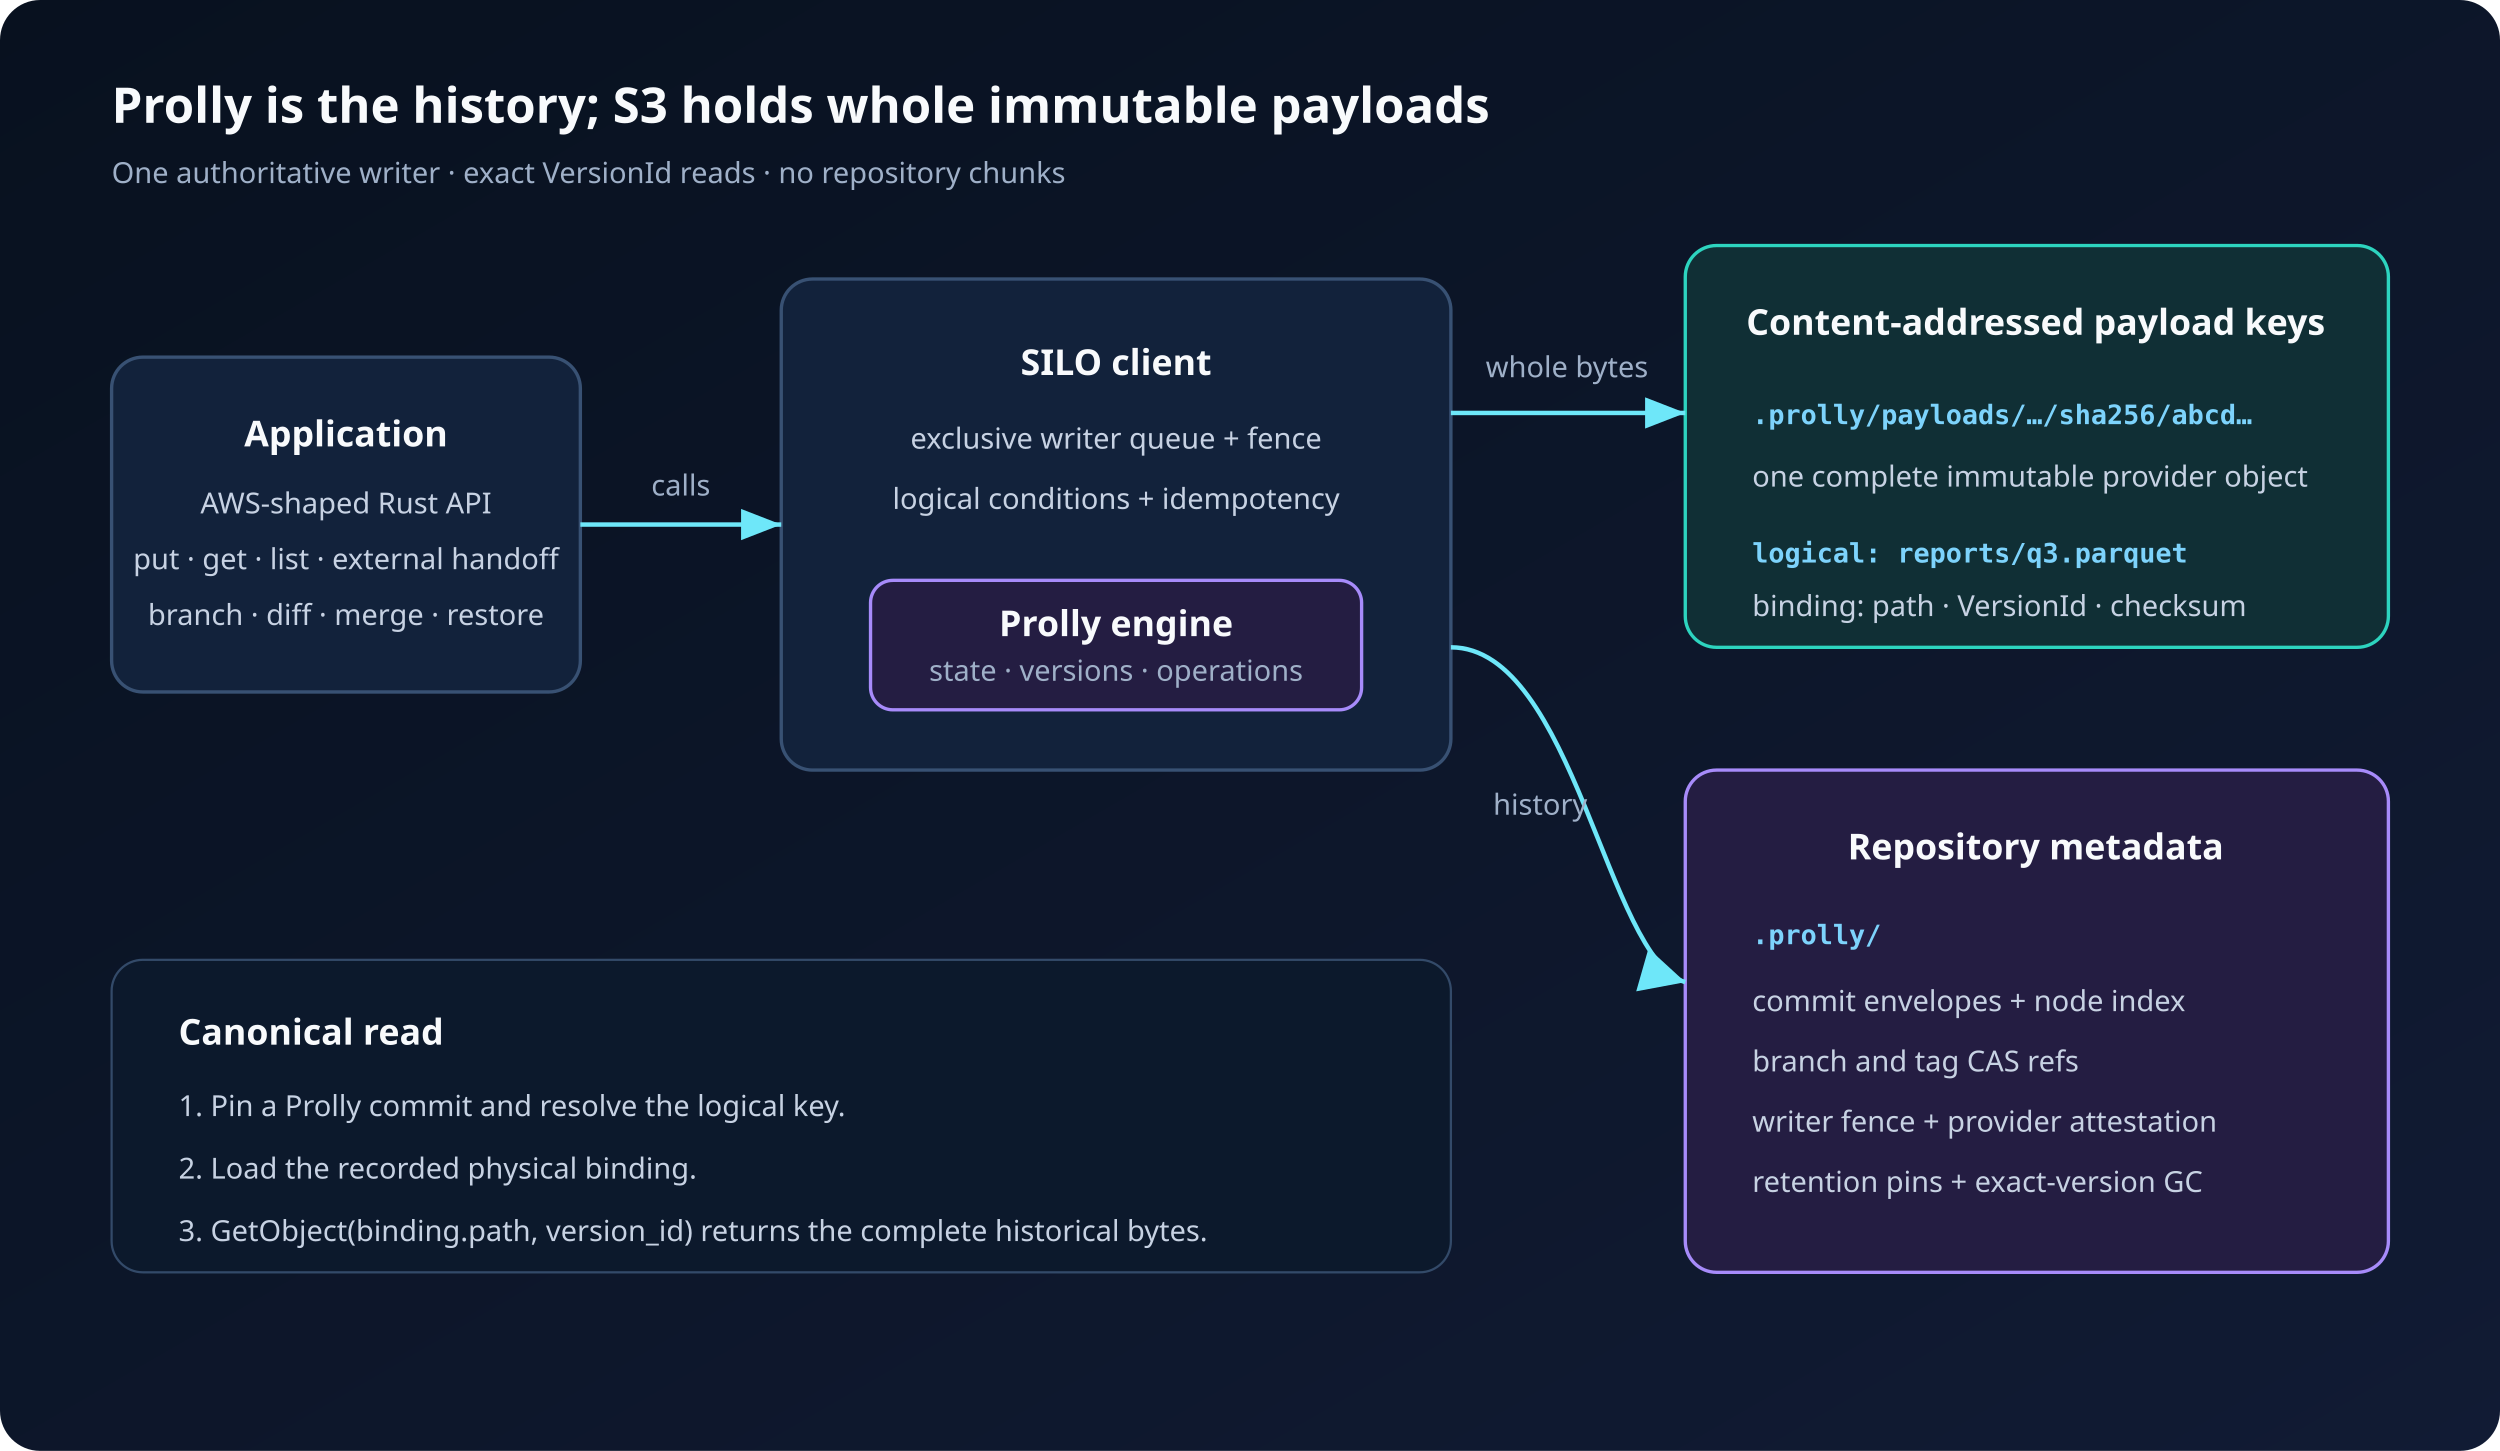
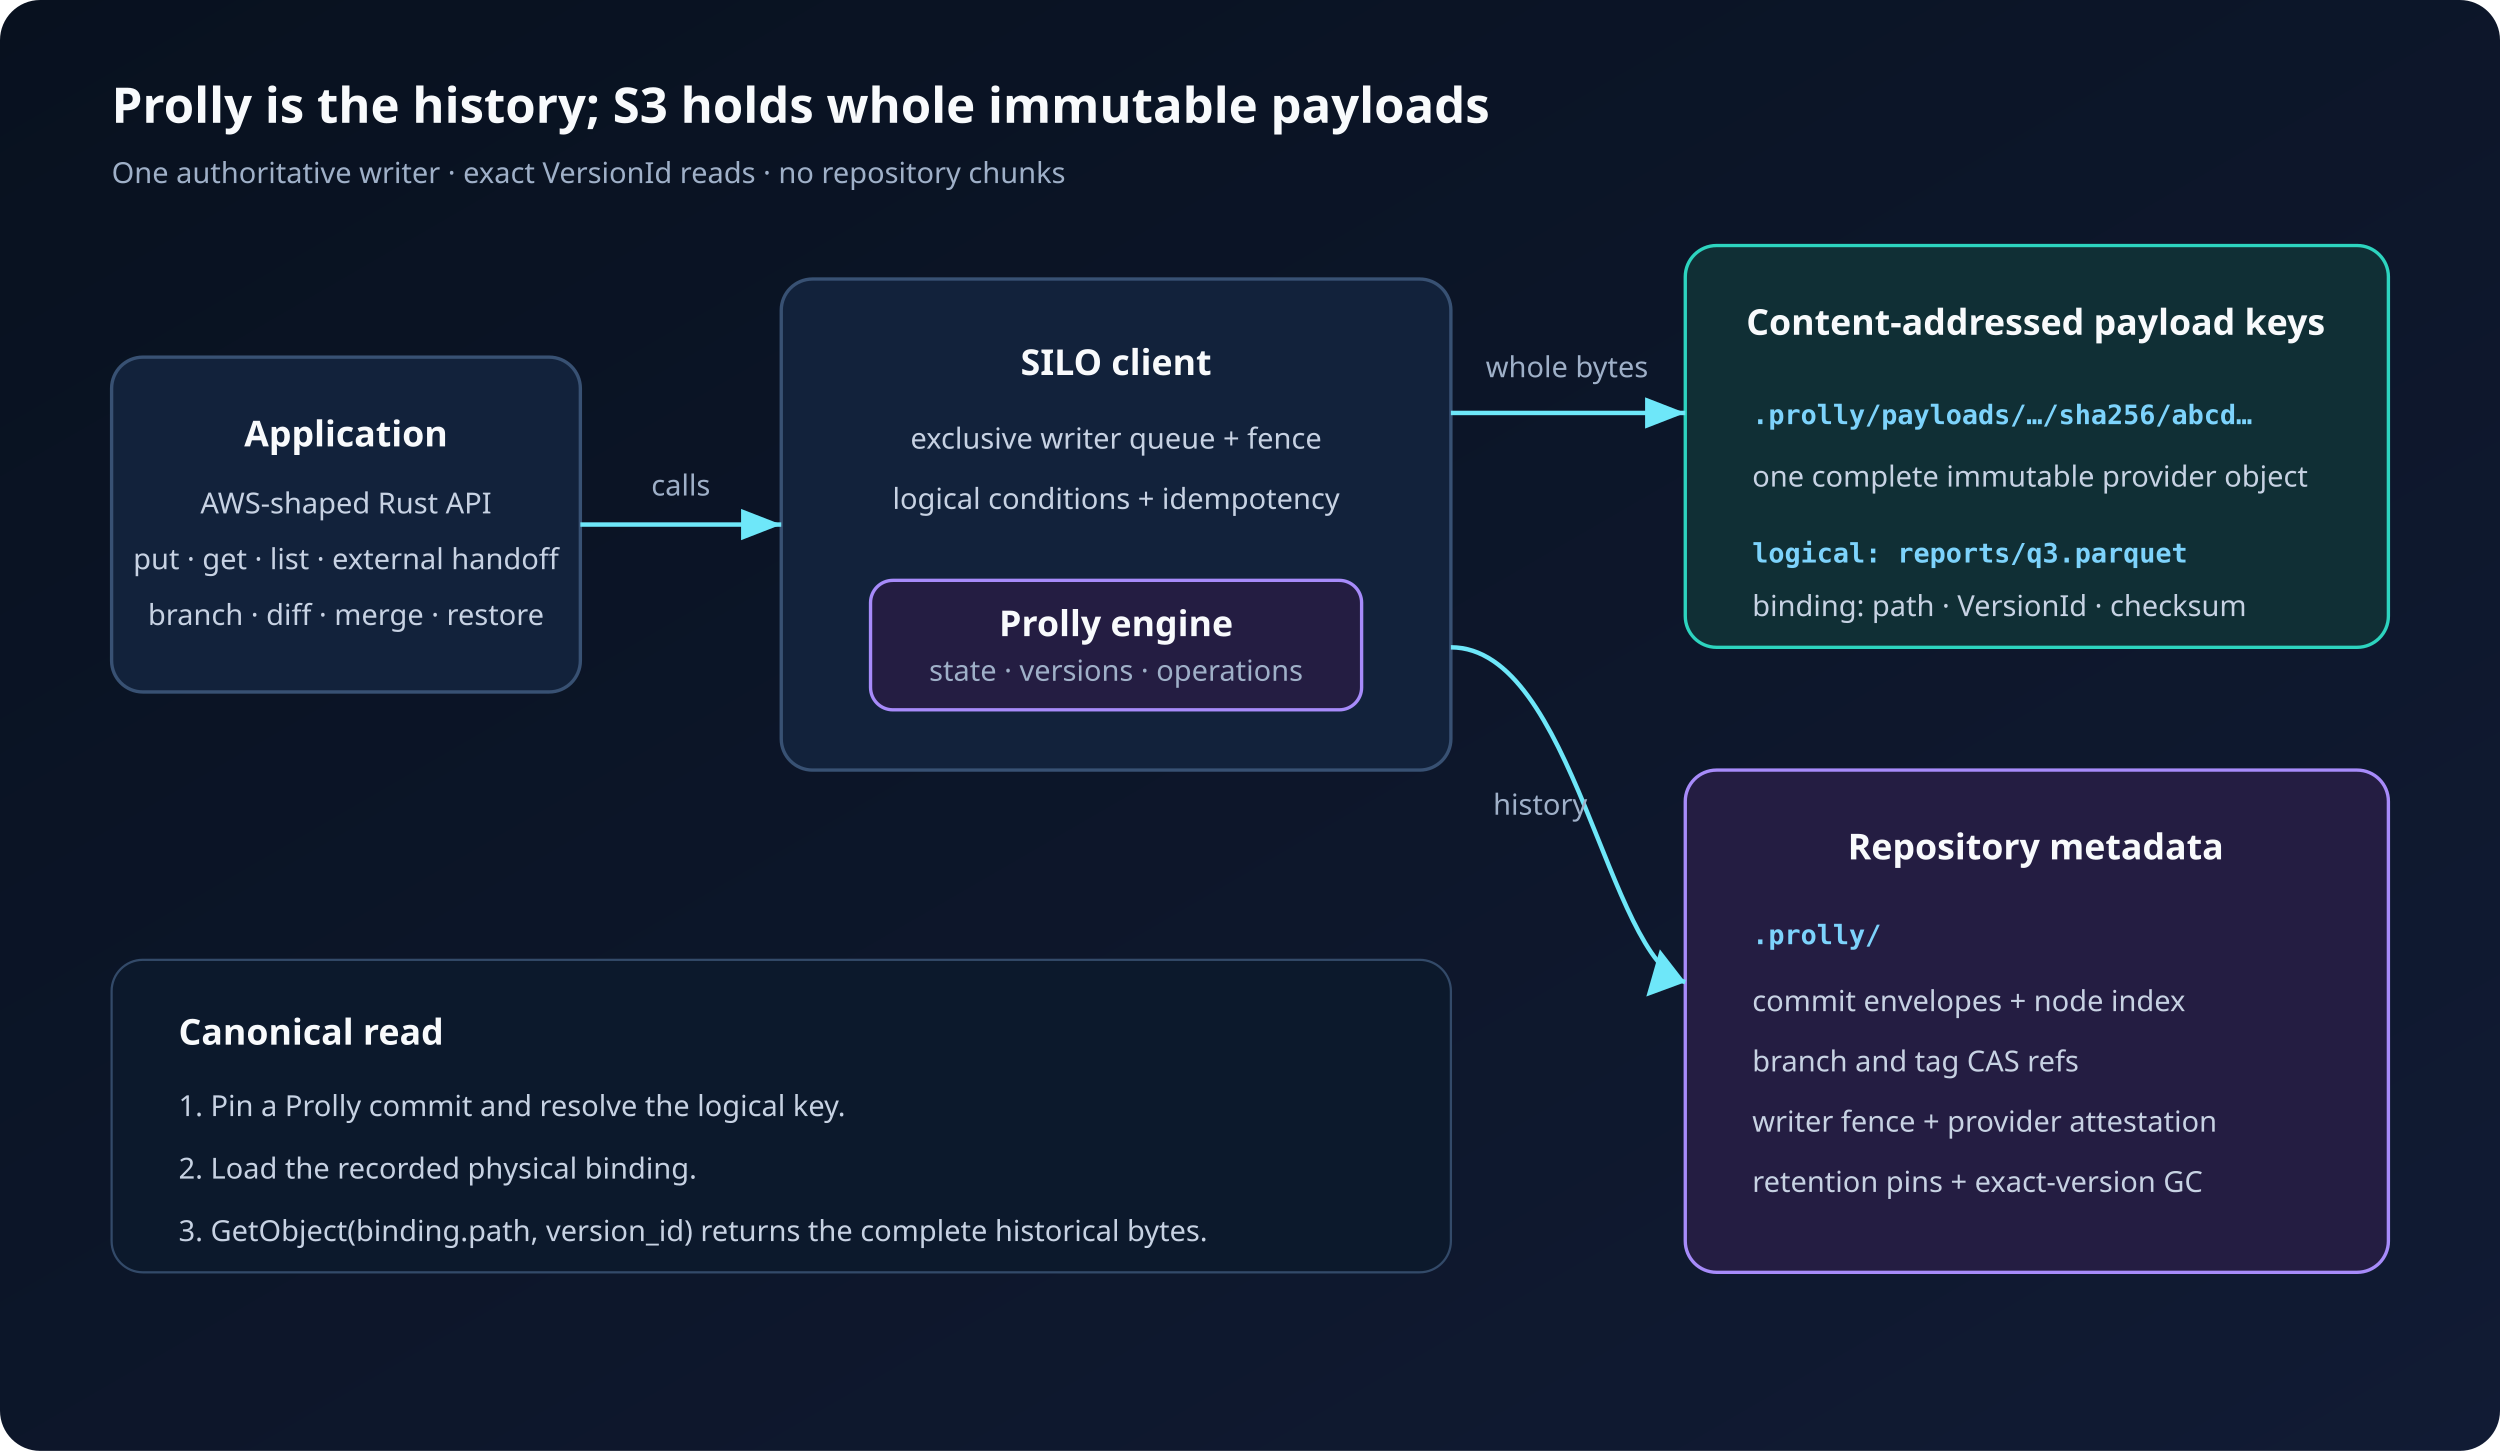
<svg xmlns="http://www.w3.org/2000/svg" viewBox="0 0 1120 650" role="img" aria-labelledby="title desc">
  <defs>
    <linearGradient id="bg" x1="0" y1="0" x2="1" y2="1">
      <stop stop-color="#08111f" />
      <stop offset="1" stop-color="#111b34" />
    </linearGradient>
    <marker id="arrow" markerWidth="9" markerHeight="7" refX="9" refY="3.5" orient="auto">
      <path d="M0 0 9 3.5 0 7Z" fill="#6ee7f9" />
    </marker>
-     <marker id="history-arrow" markerWidth="10" markerHeight="10" refX="10" refY="5" orient="auto">
-       <path d="M0 0 10 5 0 10Z" fill="#6ee7f9" />
-     </marker>
-     <style>.h{font:700 22px ui-sans-serif,system-ui;fill:#f8fafc}.s{font:400 13px ui-sans-serif,system-ui;fill:#9fb0c8}.t{font:700 16px ui-sans-serif,system-ui;fill:#f8fafc}.b{font:400 13px ui-sans-serif,system-ui;fill:#c7d2e3}.k{font:600 12px ui-monospace,SFMono-Regular,monospace;fill:#7dd3fc}.box{fill:#12223b;stroke:#385173;stroke-width:1.5}.data{fill:#102f35;stroke:#2dd4bf;stroke-width:1.5}.meta{fill:#241d42;stroke:#a78bfa;stroke-width:1.5}.line{fill:none;stroke:#6ee7f9;stroke-width:2;marker-end:url(#arrow)}.history-line{marker-end:url(#history-arrow)}</style>
+     <style>.h{font:700 22px ui-sans-serif,system-ui;fill:#f8fafc}.s{font:400 13px ui-sans-serif,system-ui;fill:#9fb0c8}.t{font:700 16px ui-sans-serif,system-ui;fill:#f8fafc}.b{font:400 13px ui-sans-serif,system-ui;fill:#c7d2e3}.k{font:600 12px ui-monospace,SFMono-Regular,monospace;fill:#7dd3fc}.box{fill:#12223b;stroke:#385173;stroke-width:1.5}.data{fill:#102f35;stroke:#2dd4bf;stroke-width:1.5}.meta{fill:#241d42;stroke:#a78bfa;stroke-width:1.5}.line{fill:none;stroke:#6ee7f9;stroke-width:2;marker-end:url(#arrow)}.history-line{marker-end:none}</style>
  </defs>
  <rect width="1120" height="650" rx="18" fill="url(#bg)" />
  <text x="50" y="55" class="h">Prolly is the history; S3 holds whole immutable payloads</text>
  <text x="50" y="82" class="s">One authoritative writer · exact VersionId reads · no repository chunks</text>
  <rect x="50" y="160" width="210" height="150" rx="14" class="box" />
  <text x="155" y="200" text-anchor="middle" class="t">Application</text>
  <text x="155" y="230" text-anchor="middle" class="b">AWS-shaped Rust API</text>
  <text x="155" y="255" text-anchor="middle" class="b">put · get · list · external handoff</text>
  <text x="155" y="280" text-anchor="middle" class="b">branch · diff · merge · restore</text>
  <rect x="350" y="125" width="300" height="220" rx="14" class="box" />
  <text x="500" y="168" text-anchor="middle" class="t">SILO client</text>
  <text x="500" y="201" text-anchor="middle" class="b">exclusive writer queue + fence</text>
  <text x="500" y="228" text-anchor="middle" class="b">logical conditions + idempotency</text>
  <rect x="390" y="260" width="220" height="58" rx="10" class="meta" />
  <text x="500" y="285" text-anchor="middle" class="t">Prolly engine</text>
  <text x="500" y="305" text-anchor="middle" class="s">state · versions · operations</text>
  <rect x="755" y="110" width="315" height="180" rx="14" class="data" />
  <text x="912" y="150" text-anchor="middle" class="t">Content-addressed payload keys</text>
  <text x="785" y="190" class="k">.prolly/payloads/…/sha256/abcd…</text>
  <text x="785" y="218" class="b">one complete immutable provider object</text>
  <text x="785" y="252" class="k">logical: reports/q3.parquet</text>
  <text x="785" y="276" class="b">binding: path · VersionId · checksum</text>
  <rect x="755" y="345" width="315" height="225" rx="14" class="meta" />
  <text x="912" y="385" text-anchor="middle" class="t">Repository metadata</text>
  <text x="785" y="423" class="k">.prolly/</text>
  <text x="785" y="453" class="b">commit envelopes + node index</text>
  <text x="785" y="480" class="b">branch and tag CAS refs</text>
  <text x="785" y="507" class="b">writer fence + provider attestation</text>
  <text x="785" y="534" class="b">retention pins + exact-version GC</text>
  <path d="M260 235H350" class="line" />
  <text x="305" y="222" text-anchor="middle" class="s">calls</text>
  <path d="M650 185H755" class="line" />
  <text x="702" y="169" text-anchor="middle" class="s">whole bytes</text>
  <path d="M650 290C705 290 720 430 755 440" class="line history-line" />
+   <path d="M740 429L755 440L740 451Z" transform="rotate(16 755 440)" fill="#6ee7f9" />
  <text x="690" y="365" text-anchor="middle" class="s">history</text>
  <rect x="50" y="430" width="600" height="140" rx="14" fill="#0c192c" stroke="#334a69" />
  <text x="80" y="468" class="t">Canonical read</text>
  <text x="80" y="500" class="b">1. Pin a Prolly commit and resolve the logical key.</text>
  <text x="80" y="528" class="b">2. Load the recorded physical binding.</text>
  <text x="80" y="556" class="b">3. GetObject(binding.path, version_id) returns the complete historical bytes.</text>
</svg>
